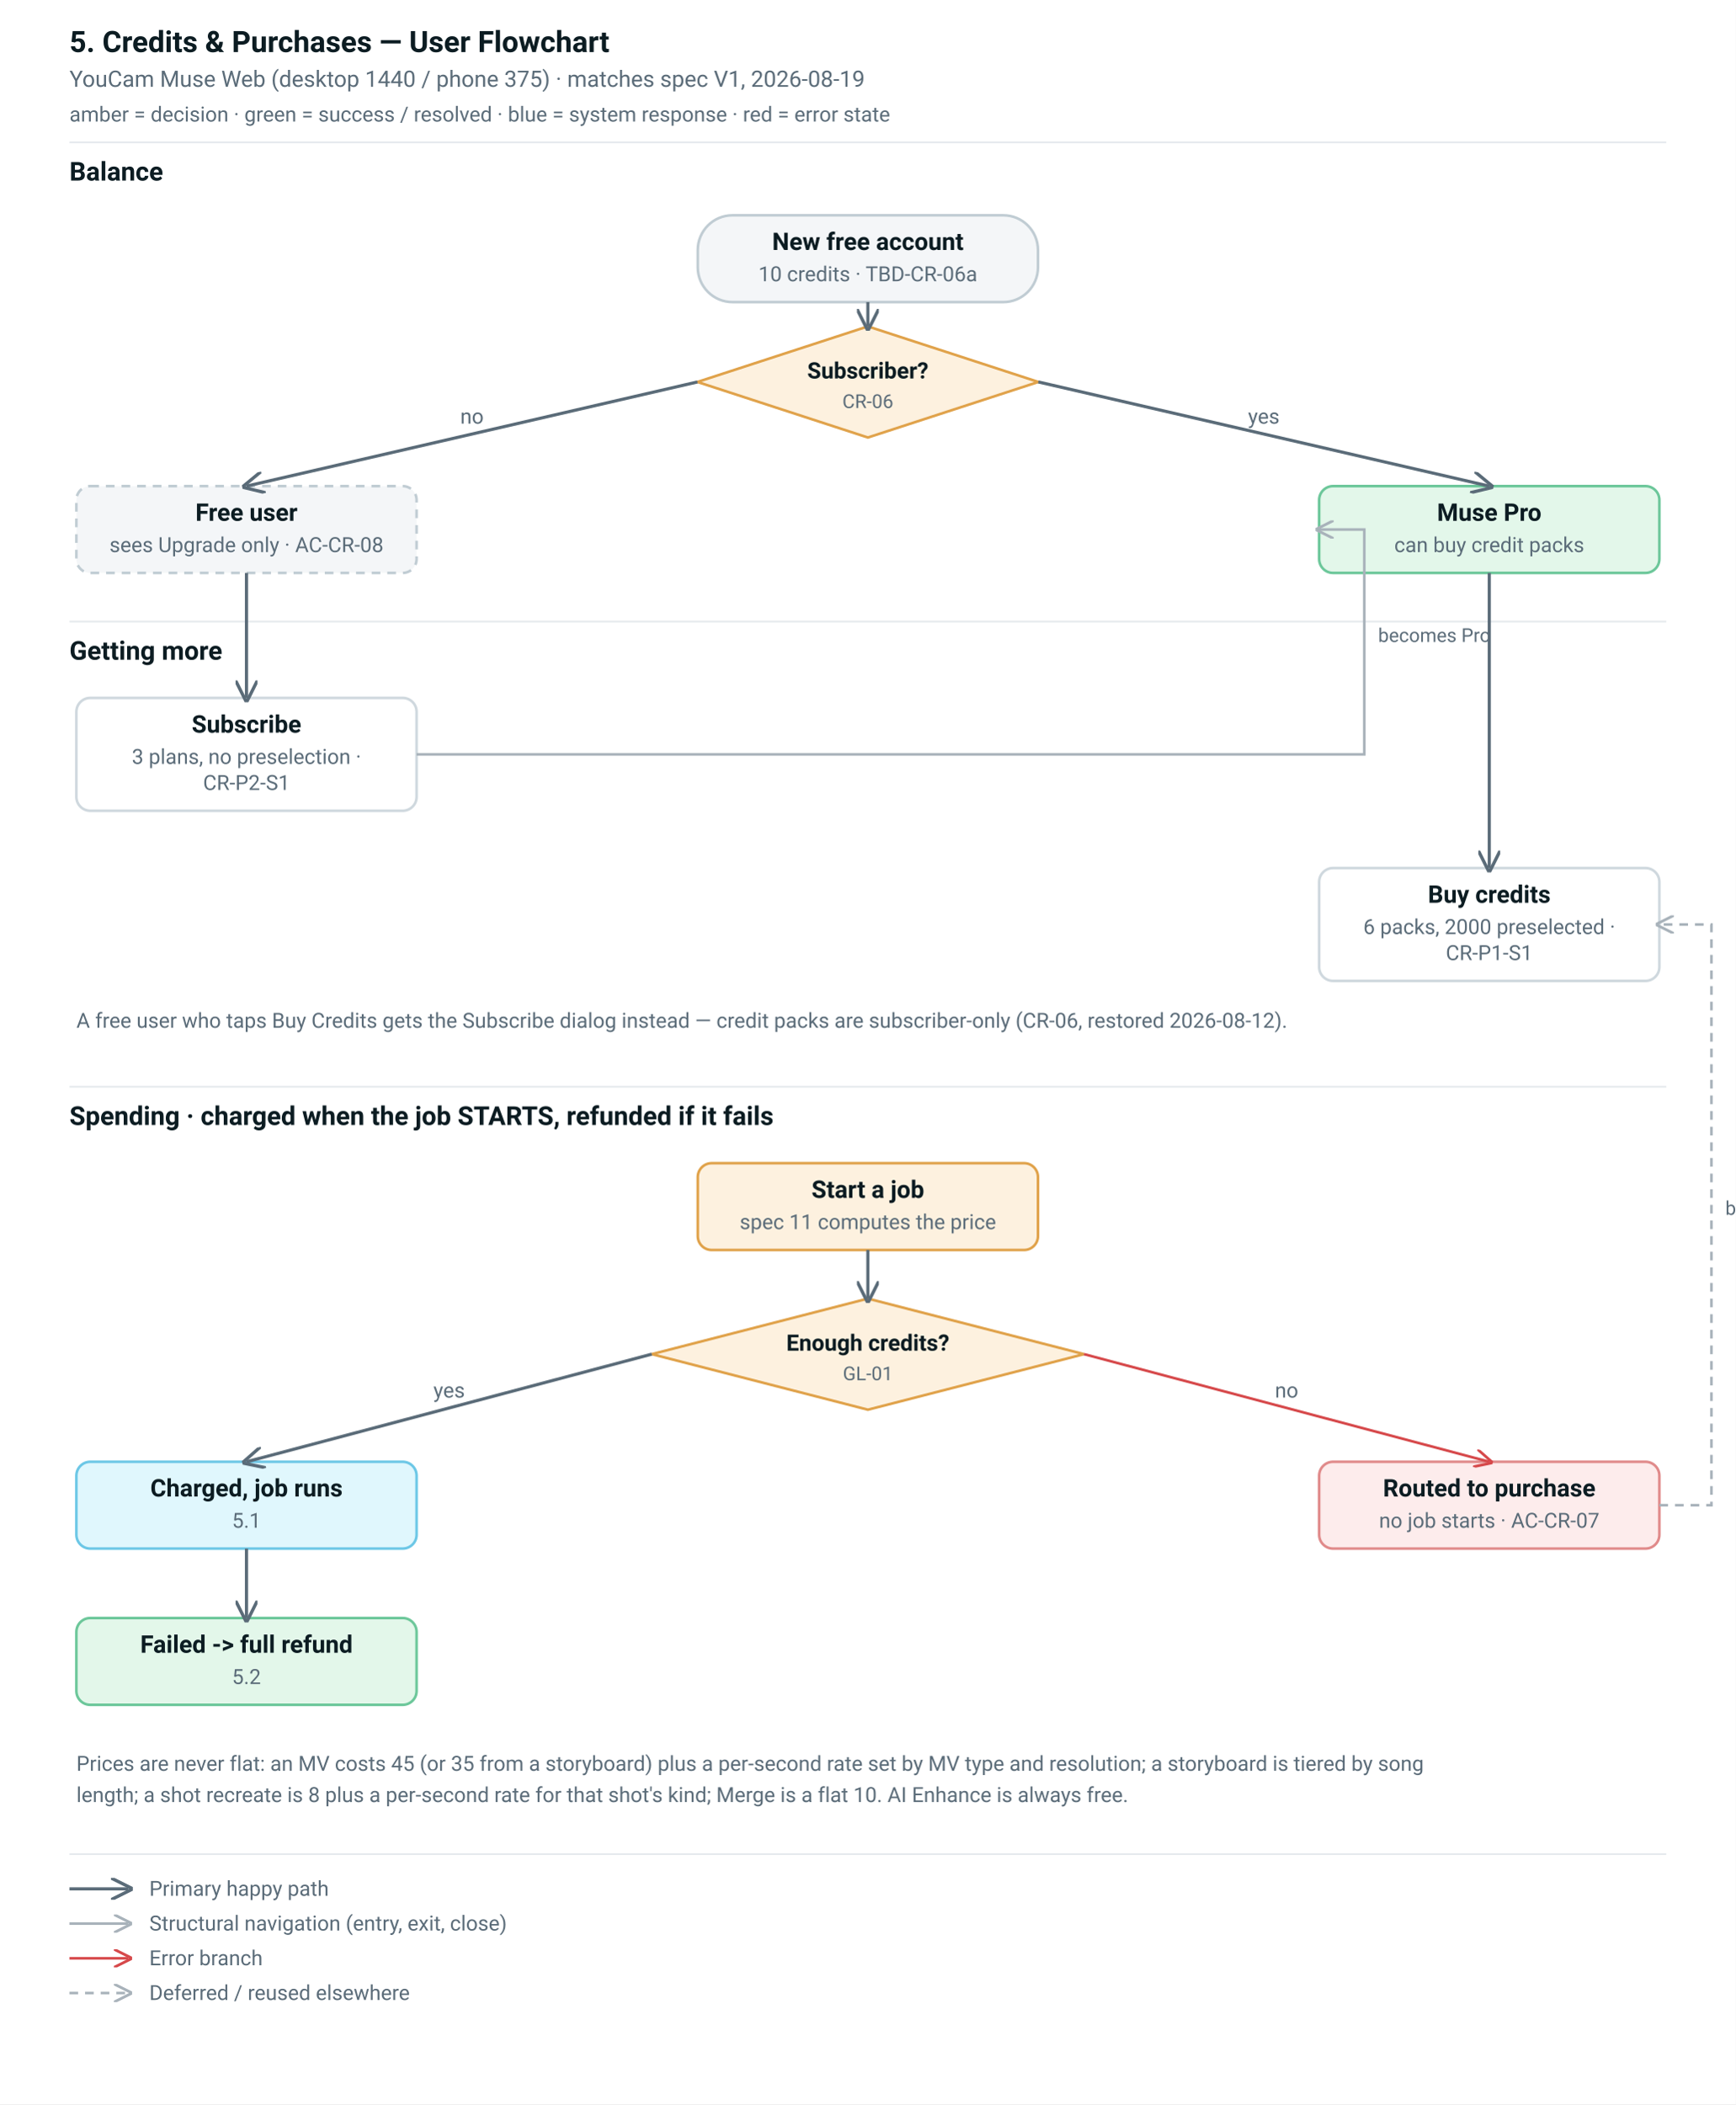
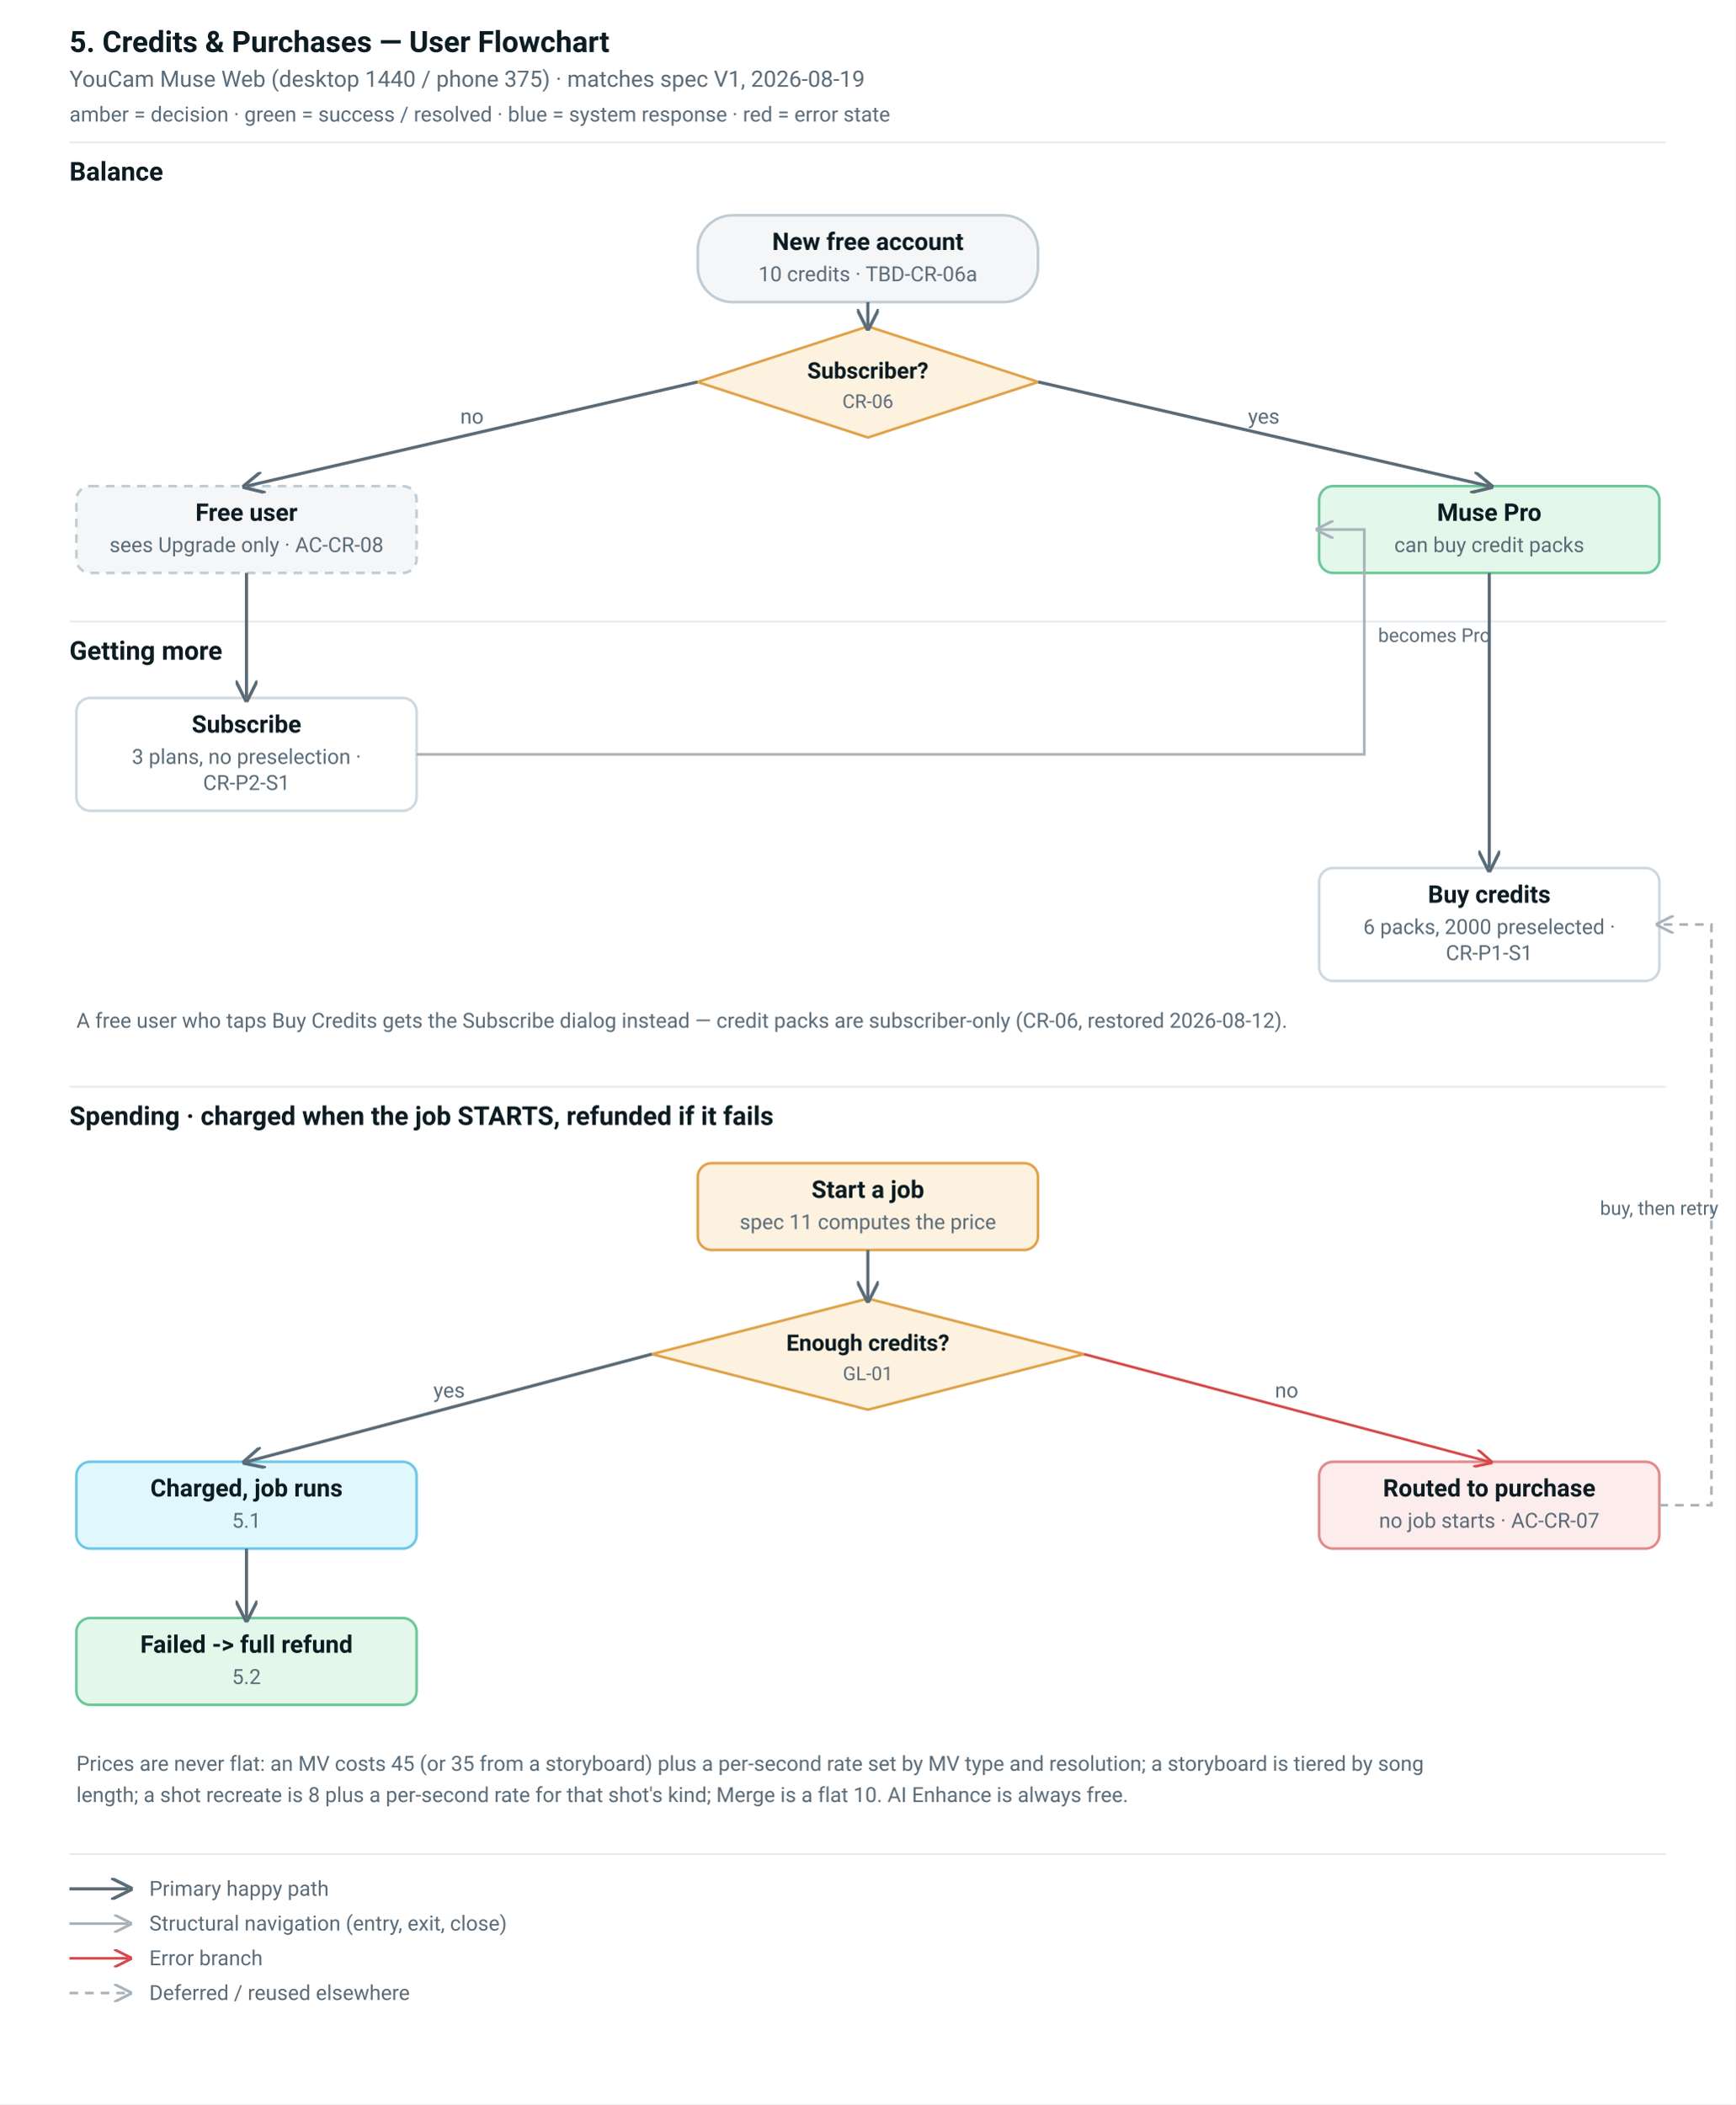
<svg xmlns="http://www.w3.org/2000/svg" width="1000" height="1212" viewBox="0 0 1000 1212" font-family="-apple-system,BlinkMacSystemFont,'Segoe UI',Roboto,sans-serif" role="img">
  <defs>
    <marker id="fc-primary" viewBox="0 0 10 10" refX="8" refY="5" markerWidth="7" markerHeight="7" orient="auto-start-reverse">
      <path d="M0 0 L10 5 L0 10" fill="none" stroke="#5a6b78" stroke-width="1.5" />
    </marker>
    <marker id="fc-error" viewBox="0 0 10 10" refX="8" refY="5" markerWidth="7" markerHeight="7" orient="auto-start-reverse">
      <path d="M0 0 L10 5 L0 10" fill="none" stroke="#d6484a" stroke-width="1.5" />
    </marker>
    <marker id="fc-structural" viewBox="0 0 10 10" refX="8" refY="5" markerWidth="7" markerHeight="7" orient="auto-start-reverse">
      <path d="M0 0 L10 5 L0 10" fill="none" stroke="#a8b2ba" stroke-width="1.5" />
    </marker>
    <marker id="fc-deferred" viewBox="0 0 10 10" refX="8" refY="5" markerWidth="7" markerHeight="7" orient="auto-start-reverse">
      <path d="M0 0 L10 5 L0 10" fill="none" stroke="#a8b2ba" stroke-width="1.5" />
    </marker>
    <marker id="fc-retry" viewBox="0 0 10 10" refX="8" refY="5" markerWidth="7" markerHeight="7" orient="auto-start-reverse">
      <path d="M0 0 L10 5 L0 10" fill="none" stroke="#6cc7e6" stroke-width="1.5" />
    </marker>
  </defs>
  <rect width="1000" height="1212" fill="#ffffff" />
  <text x="40" y="30" font-size="17" font-weight="700" fill="#0c1c22">5. Credits &amp; Purchases — User Flowchart</text>
  <text x="40" y="50" font-size="13" fill="#5a6b78">YouCam Muse Web (desktop 1440 / phone 375) · matches spec V1, 2026-08-19</text>
  <text x="40" y="70" font-size="12" fill="#5a6b78">amber = decision · green = success / resolved · blue = system response · red = error state</text>
  <g transform="translate(0,80)">
    <line x1="40" y1="2" x2="960" y2="2" stroke="#e5e9ed" stroke-width="1" />
    <text x="40" y="24" font-size="15" font-weight="700" fill="#0c1c22">Balance</text>
    <rect x="402" y="44" width="196" height="50" rx="20" fill="#f4f6f8" stroke="#c0ccd3" stroke-width="1.5" />
    <text x="500" y="64" font-size="14" font-weight="700" fill="#0c1c22" text-anchor="middle">New free account</text>
    <text x="500" y="82" font-size="12" fill="#5a6b78" text-anchor="middle">10 credits · TBD-CR-06a</text>
    <polygon points="500,108 598.21,140 500,172 401.79,140" fill="#fdf1df" stroke="#e0a24a" stroke-width="1.5" />
    <text x="500" y="138" font-size="13" font-weight="700" fill="#0c1c22" text-anchor="middle">Subscriber?</text>
    <text x="500" y="155" font-size="11" fill="#5a6b78" text-anchor="middle">CR-06</text>
    <line x1="500" y1="94" x2="500" y2="108" stroke="#5a6b78" stroke-width="1.8" marker-end="url(#fc-primary)" />
    <rect x="44" y="200" width="196" height="50" rx="8" fill="#f4f6f8" stroke="#c0ccd3" stroke-width="1.5" stroke-dasharray="5 4" />
    <text x="142" y="220" font-size="14" font-weight="700" fill="#0c1c22" text-anchor="middle">Free user</text>
    <text x="142" y="238" font-size="12" fill="#5a6b78" text-anchor="middle">sees Upgrade only · AC-CR-08</text>
    <rect x="760" y="200" width="196" height="50" rx="8" fill="#e3f7ea" stroke="#6cc79a" stroke-width="1.5" />
    <text x="858" y="220" font-size="14" font-weight="700" fill="#0c1c22" text-anchor="middle">Muse Pro</text>
    <text x="858" y="238" font-size="12" fill="#5a6b78" text-anchor="middle">can buy credit packs</text>
    <line x1="401.79" y1="140" x2="142" y2="200" stroke="#5a6b78" stroke-width="1.8" marker-end="url(#fc-primary)" />
    <text x="271.895" y="164" font-size="12" fill="#5a6b78" text-anchor="middle">no</text>
    <line x1="598.21" y1="140" x2="858" y2="200" stroke="#5a6b78" stroke-width="1.8" marker-end="url(#fc-primary)" />
    <text x="728.105" y="164" font-size="12" fill="#5a6b78" text-anchor="middle">yes</text>
    <line x1="40" y1="278" x2="960" y2="278" stroke="#e5e9ed" stroke-width="1" />
    <text x="40" y="300" font-size="15" font-weight="700" fill="#0c1c22">Getting more</text>
    <rect x="44" y="322" width="196" height="65" rx="8" fill="#ffffff" stroke="#cfd8de" stroke-width="1.5" />
    <text x="142" y="342" font-size="14" font-weight="700" fill="#0c1c22" text-anchor="middle">Subscribe</text>
    <text x="142" y="360" font-size="12" fill="#5a6b78" text-anchor="middle">3 plans, no preselection ·</text>
    <text x="142" y="375" font-size="12" fill="#5a6b78" text-anchor="middle">CR-P2-S1</text>
    <rect x="760" y="420" width="196" height="65" rx="8" fill="#ffffff" stroke="#cfd8de" stroke-width="1.5" />
    <text x="858" y="440" font-size="14" font-weight="700" fill="#0c1c22" text-anchor="middle">Buy credits</text>
    <text x="858" y="458" font-size="12" fill="#5a6b78" text-anchor="middle">6 packs, 2000 preselected ·</text>
    <text x="858" y="473" font-size="12" fill="#5a6b78" text-anchor="middle">CR-P1-S1</text>
    <line x1="142" y1="250" x2="142" y2="322" stroke="#5a6b78" stroke-width="1.8" marker-end="url(#fc-primary)" />
    <line x1="858" y1="250" x2="858" y2="420" stroke="#5a6b78" stroke-width="1.8" marker-end="url(#fc-primary)" />
    <path d="M240 354.5 L786 354.5 L786 225 L760 225" fill="none" stroke="#a8b2ba" stroke-width="1.5" marker-end="url(#fc-structural)" />
    <text x="794" y="289.75" font-size="11" fill="#5a6b78" text-anchor="start">becomes Pro</text>
    <text x="44" y="512" font-size="12" fill="#5a6b78">A free user who taps Buy Credits gets the Subscribe dialog instead — credit packs are subscriber-only (CR-06, restored 2026-08-12).</text>
    <line x1="40" y1="546" x2="960" y2="546" stroke="#e5e9ed" stroke-width="1" />
    <text x="40" y="568" font-size="15" font-weight="700" fill="#0c1c22">Spending  ·  charged when the job STARTS, refunded if it fails</text>
    <rect x="402" y="590" width="196" height="50" rx="8" fill="#fdf1df" stroke="#e0a24a" stroke-width="1.5" />
    <text x="500" y="610" font-size="14" font-weight="700" fill="#0c1c22" text-anchor="middle">Start a job</text>
    <text x="500" y="628" font-size="12" fill="#5a6b78" text-anchor="middle">spec 11 computes the price</text>
    <polygon points="500,668 624.514,700 500,732 375.486,700" fill="#fdf1df" stroke="#e0a24a" stroke-width="1.5" />
    <text x="500" y="698" font-size="13" font-weight="700" fill="#0c1c22" text-anchor="middle">Enough credits?</text>
    <text x="500" y="715" font-size="11" fill="#5a6b78" text-anchor="middle">GL-01</text>
    <line x1="500" y1="640" x2="500" y2="668" stroke="#5a6b78" stroke-width="1.8" marker-end="url(#fc-primary)" />
    <rect x="44" y="762" width="196" height="50" rx="8" fill="#e0f7fd" stroke="#6cc7e6" stroke-width="1.5" />
    <text x="142" y="782" font-size="14" font-weight="700" fill="#0c1c22" text-anchor="middle">Charged, job runs</text>
    <text x="142" y="800" font-size="12" fill="#5a6b78" text-anchor="middle">5.1</text>
    <rect x="760" y="762" width="196" height="50" rx="8" fill="#fdecec" stroke="#e08a8a" stroke-width="1.5" />
    <text x="858" y="782" font-size="14" font-weight="700" fill="#0c1c22" text-anchor="middle">Routed to purchase</text>
    <text x="858" y="800" font-size="12" fill="#5a6b78" text-anchor="middle">no job starts · AC-CR-07</text>
    <line x1="375.486" y1="700" x2="142" y2="762" stroke="#5a6b78" stroke-width="1.8" marker-end="url(#fc-primary)" />
    <text x="258.743" y="725" font-size="12" fill="#5a6b78" text-anchor="middle">yes</text>
    <line x1="624.514" y1="700" x2="858" y2="762" stroke="#d6484a" stroke-width="1.5" marker-end="url(#fc-error)" />
    <text x="741.257" y="725" font-size="12" fill="#5a6b78" text-anchor="middle">no</text>
    <path d="M956 787 L986 787 L986 452.5 L956 452.5" fill="none" stroke="#a8b2ba" stroke-width="1.5" stroke-dasharray="5 4" marker-end="url(#fc-deferred)" />
-     <text x="994" y="619.75" font-size="11" fill="#5a6b78" text-anchor="start">buy, then retry</text>
+     <text x="990" y="619.75" font-size="11" fill="#5a6b78" text-anchor="end">buy, then retry</text>
    <rect x="44" y="852" width="196" height="50" rx="8" fill="#e3f7ea" stroke="#6cc79a" stroke-width="1.5" />
    <text x="142" y="872" font-size="14" font-weight="700" fill="#0c1c22" text-anchor="middle">Failed -&gt; full refund</text>
    <text x="142" y="890" font-size="12" fill="#5a6b78" text-anchor="middle">5.2</text>
    <line x1="142" y1="812" x2="142" y2="852" stroke="#5a6b78" stroke-width="1.8" marker-end="url(#fc-primary)" />
    <text x="44" y="940" font-size="12" fill="#5a6b78">Prices are never flat: an MV costs 45 (or 35 from a storyboard) plus a per-second rate set by MV type and resolution; a storyboard is tiered by song</text>
    <text x="44" y="958" font-size="12" fill="#5a6b78">length; a shot recreate is 8 plus a per-second rate for that shot's kind; Merge is a flat 10. AI Enhance is always free.</text>
    <line x1="40" y1="988" x2="960" y2="988" stroke="#e5e9ed" stroke-width="1" />
    <line x1="40" y1="1008" x2="74" y2="1008" stroke="#5a6b78" stroke-width="1.8" marker-end="url(#fc-primary)" />
    <text x="86" y="1012" font-size="12" fill="#5a6b78">Primary happy path</text>
    <line x1="40" y1="1028" x2="74" y2="1028" stroke="#a8b2ba" stroke-width="1.5" marker-end="url(#fc-structural)" />
    <text x="86" y="1032" font-size="12" fill="#5a6b78">Structural navigation (entry, exit, close)</text>
    <line x1="40" y1="1048" x2="74" y2="1048" stroke="#d6484a" stroke-width="1.5" marker-end="url(#fc-error)" />
    <text x="86" y="1052" font-size="12" fill="#5a6b78">Error branch</text>
    <line x1="40" y1="1068" x2="74" y2="1068" stroke="#a8b2ba" stroke-width="1.5" stroke-dasharray="5 4" marker-end="url(#fc-deferred)" />
    <text x="86" y="1072" font-size="12" fill="#5a6b78">Deferred / reused elsewhere</text>
  </g>
</svg>
